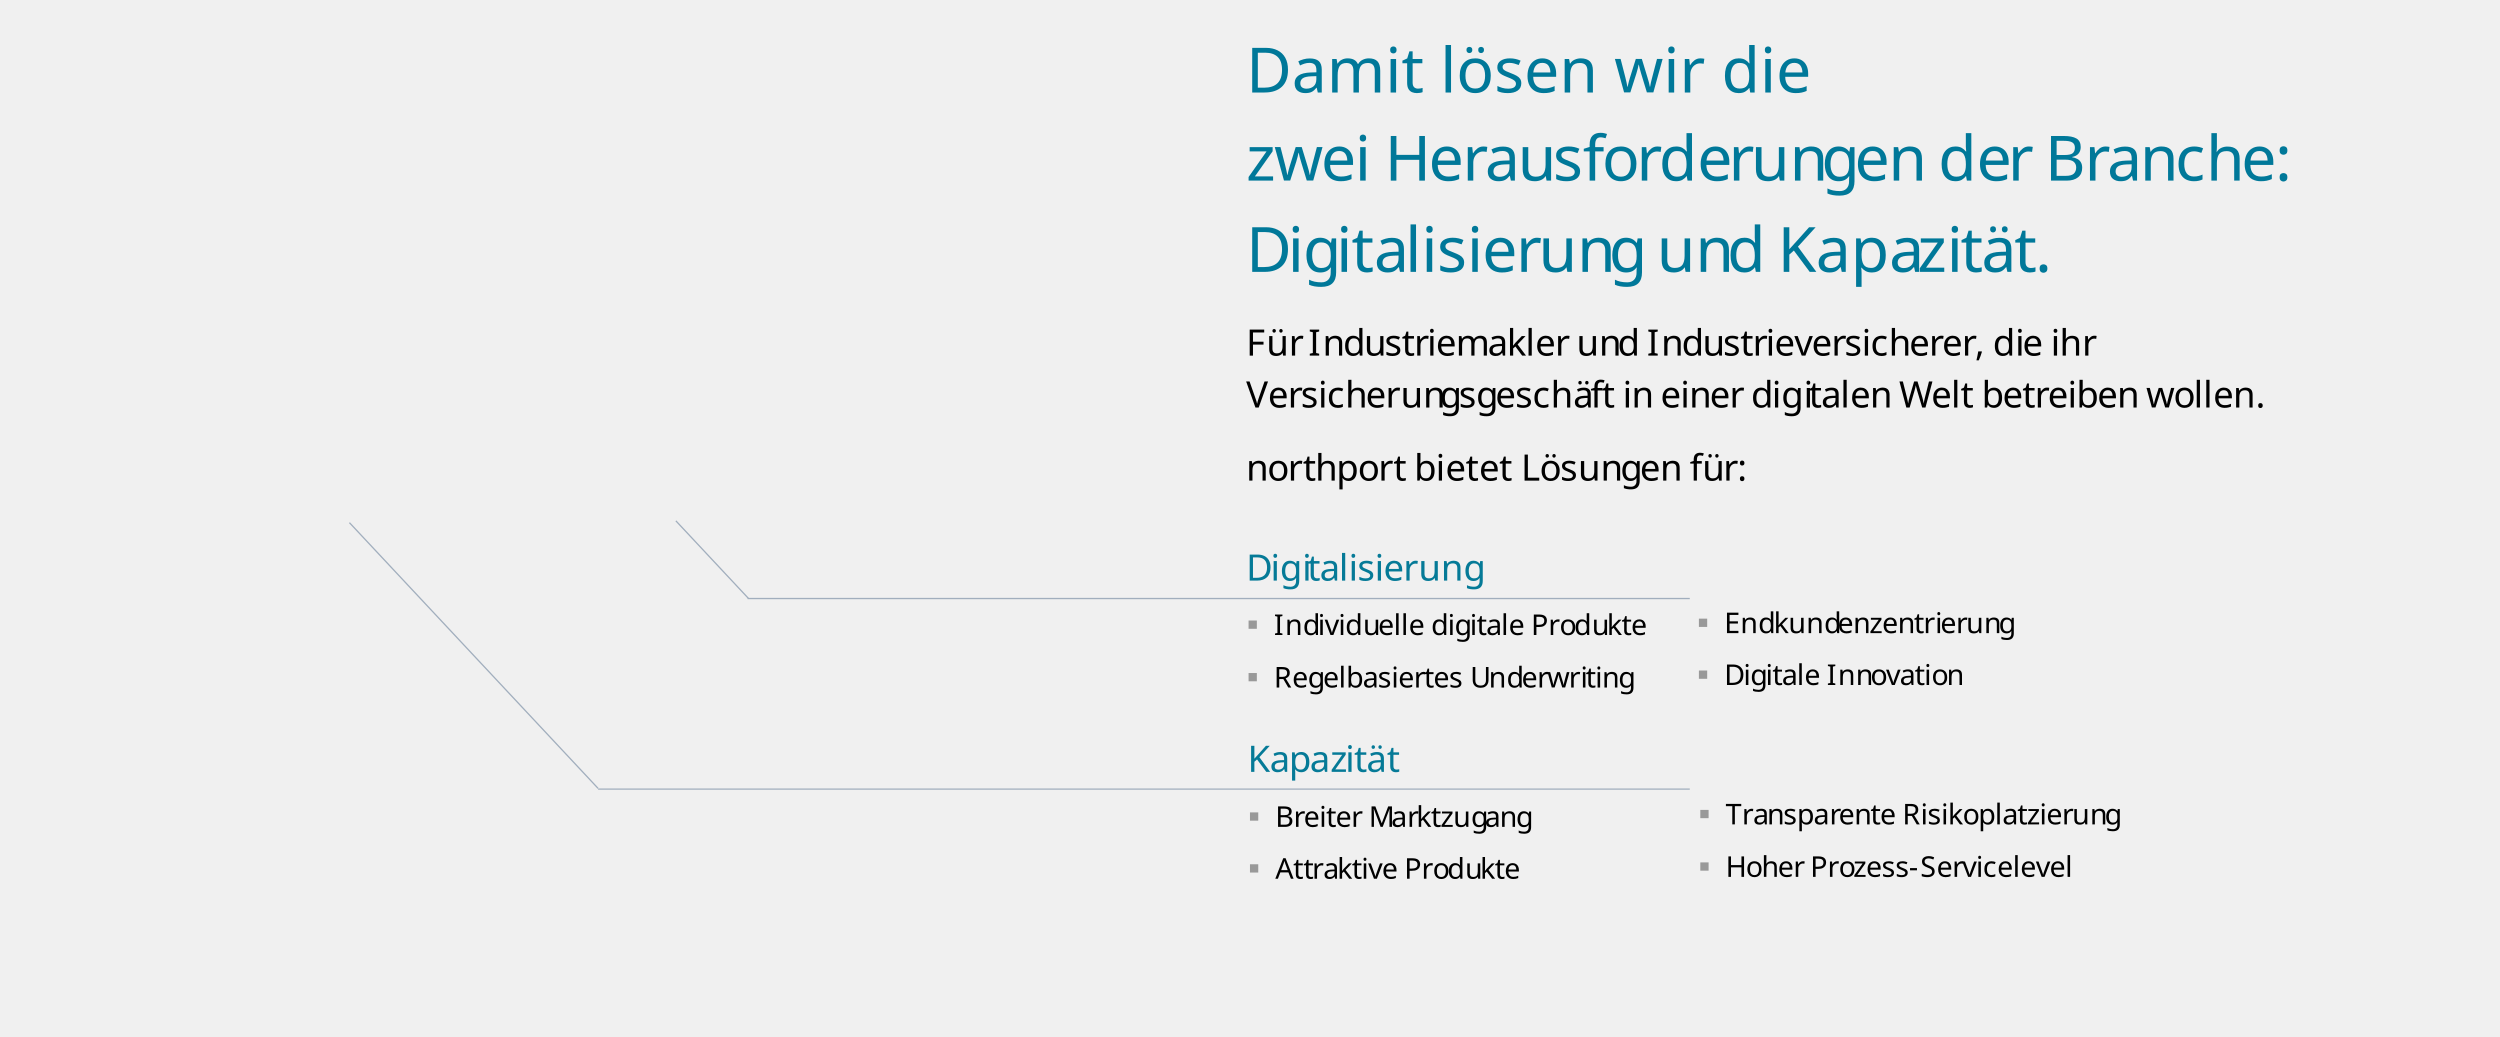
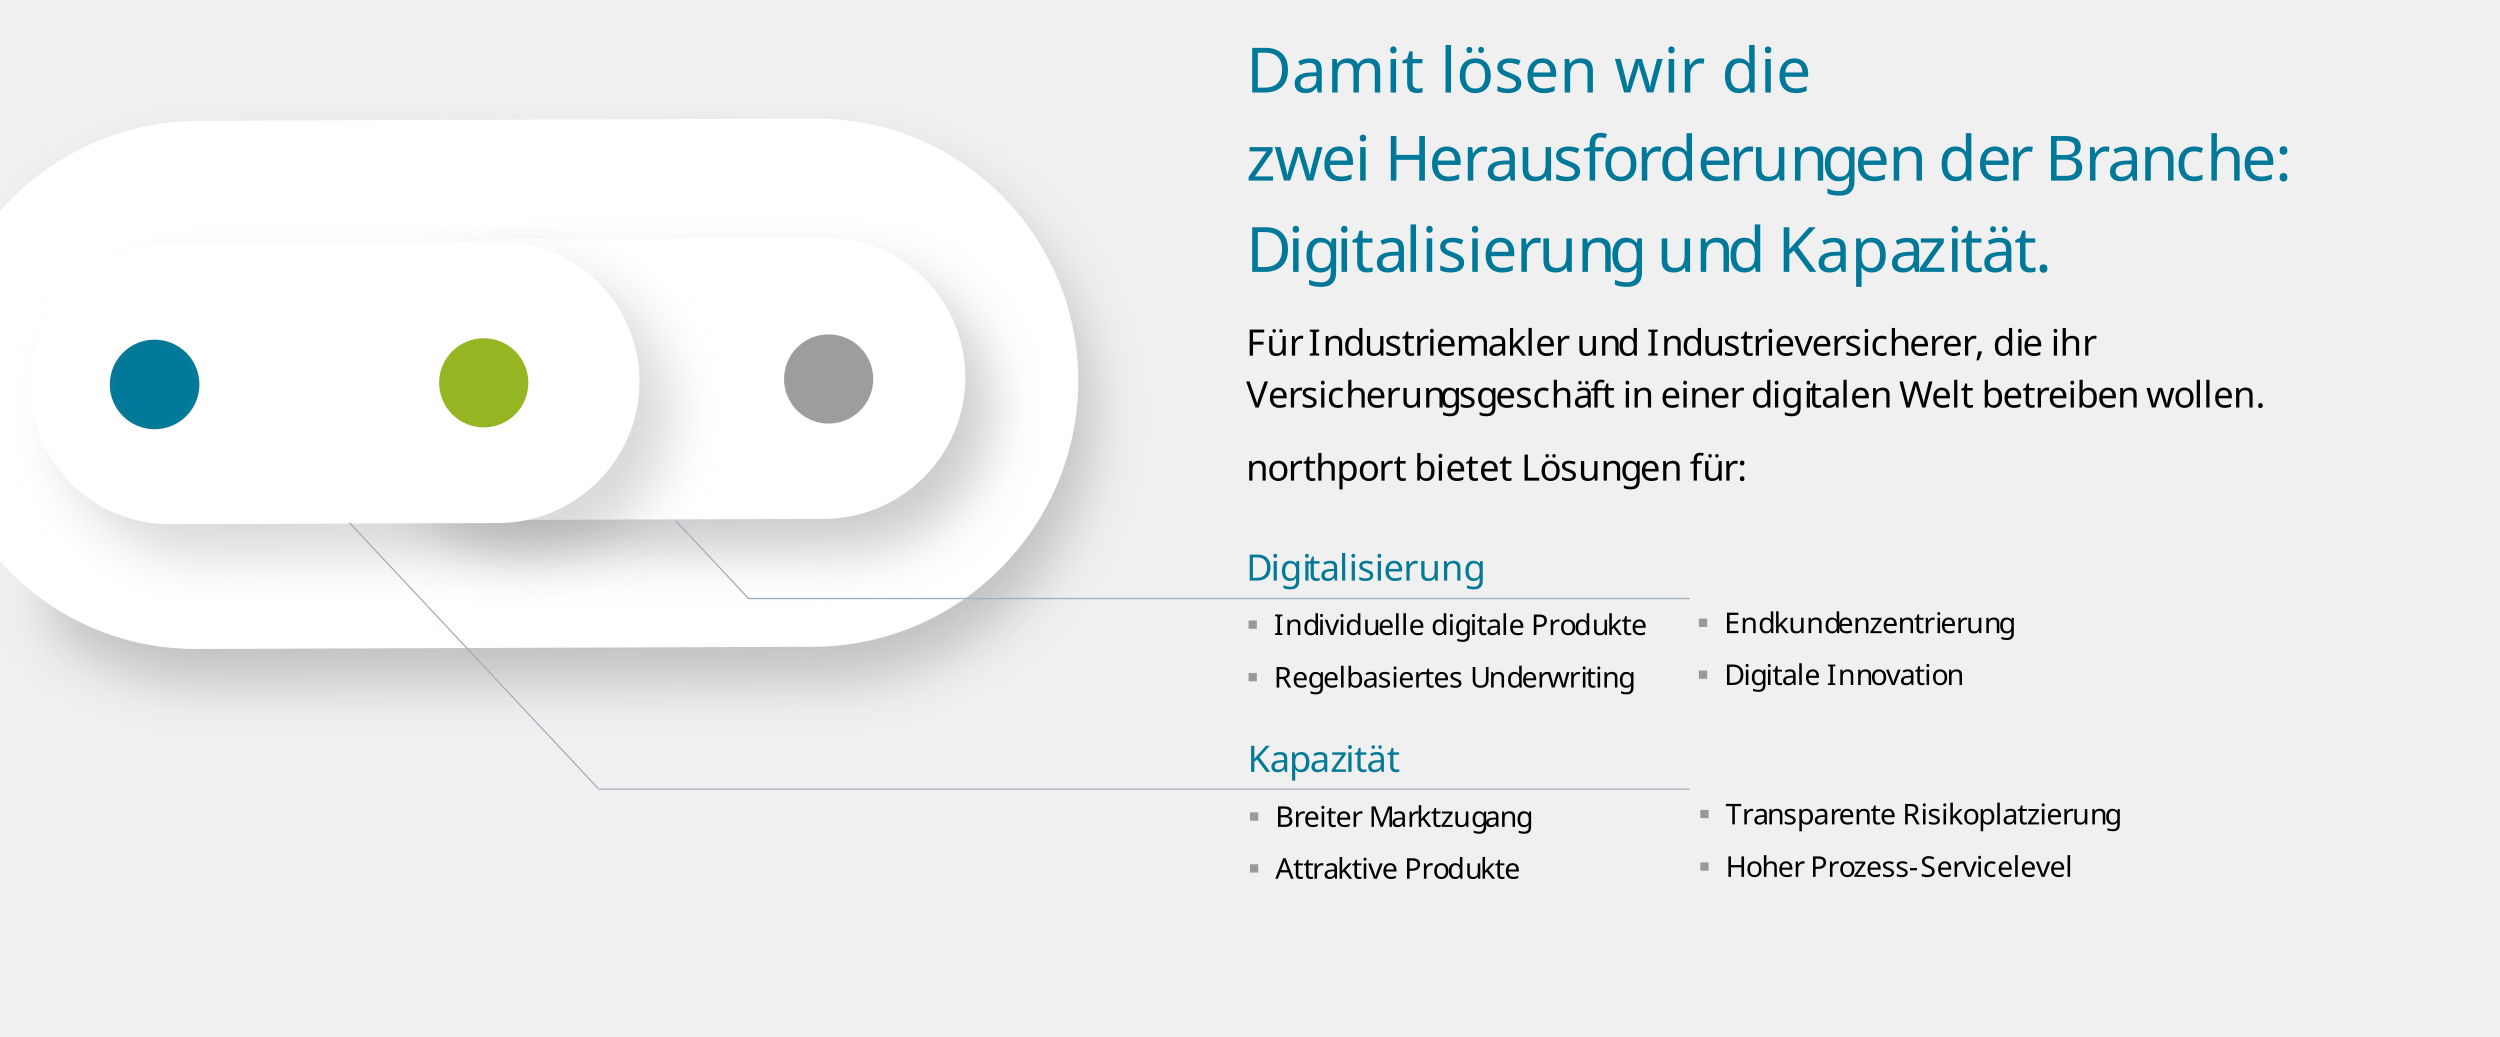
<svg xmlns="http://www.w3.org/2000/svg" id="Ebene_1" data-name="Ebene 1" viewBox="0 0 960 398">
+   <defs>
+     <filter id="blur_1_" x="0" y="0" width="200%" height="200%" name="blur_1_">
+       <feOffset result="offOut" dx="20" dy="20" in="SourceGraphic" />
+       <feColorMatrix result="matrixOut" values="0.2 0 0 0 0 0 0.2 0 0 0 0 0 0.2 0 0 0 0 0 1 0" in="offOut" />
+       <feGaussianBlur result="blurOut" stdDeviation="10" in="matrixOut" />
+     </filter>
+   </defs>
+   <g id="infografik">
+     <g id="anim1">
+       <g style="opacity:0.4;filter:url(#blur_1_)">
+         <path d="M298.49,38.83l-236.75.84A102.28,102.28,0,0,0-40,141.44,100.55,100.55,0,0,0,61,242.49l236.75-.85A102.29,102.29,0,0,0,399.54,139.87,100.54,100.54,0,0,0,298.49,38.83Z" style="fill:#fff;fill-rule:evenodd" />
+       </g>
+       <path id="gemeinschaft" d="M313,45.55l-236.75.84A102.27,102.27,0,0,0-25.51,148.16a100.54,100.54,0,0,0,101,101.05l236.76-.85A102.29,102.29,0,0,0,414.06,146.59,100.54,100.54,0,0,0,313,45.55Z" style="fill:#fff;fill-rule:evenodd" />
+     </g>
+     <g id="anim2">
+       <g style="opacity:0.4;filter:url(#blur_1_)">
+         <path d="M306.59,83.34l-126,.45A54.45,54.45,0,0,0,126.42,138a53.51,53.51,0,0,0,53.78,53.78l126-.44a54.44,54.44,0,0,0,54.16-54.17A53.5,53.5,0,0,0,306.59,83.34Z" style="fill:#fff;fill-rule:evenodd" />
+       </g>
+       <path id="assekuradeur" d="M316.92,91.3l-126,.45a54.44,54.44,0,0,0-54.17,54.16,53.52,53.52,0,0,0,53.78,53.78l126-.45a54.42,54.42,0,0,0,54.16-54.16A53.5,53.5,0,0,0,316.92,91.3Z" style="fill:#fff;fill-rule:evenodd" />
+     </g>
+     <g id="anim3">
+       <g style="opacity:0.3;filter:url(#blur_1_)">
+         <path d="M183.79,84.87l-126,.44A54.44,54.44,0,0,0,3.62,139.48,53.5,53.5,0,0,0,57.4,193.26l126-.45a54.44,54.44,0,0,0,54.17-54.16A53.52,53.52,0,0,0,183.79,84.87Z" style="fill:#fff;fill-rule:evenodd" />
+       </g>
+       <path id="services" d="M191.79,92.91l-126,.45a54.42,54.42,0,0,0-54.16,54.16A53.5,53.5,0,0,0,65.4,201.3l126-.45a54.44,54.44,0,0,0,54.17-54.16A53.52,53.52,0,0,0,191.79,92.91Z" style="fill:#fff;fill-rule:evenodd" />
+     </g>
+     <path d="M197.09,158.3a16,16,0,1,0-22.67,0A16,16,0,0,0,197.09,158.3Z" style="fill:#95b522;fill-rule:evenodd" />
+     <path d="M197.09,158.3a16,16,0,1,0-22.67,0A16,16,0,0,0,197.09,158.3Z" style="fill:none;stroke:#95b522;stroke-miterlimit:8;stroke-width:2.25px" />
+     <path d="M70.74,159A16.08,16.08,0,1,0,48,159,16.09,16.09,0,0,0,70.74,159Z" style="fill:#007899;fill-rule:evenodd" />
+     <path d="M70.74,159A16.08,16.08,0,1,0,48,159,16.09,16.09,0,0,0,70.74,159Z" style="fill:none;stroke:#057a97;stroke-miterlimit:8;stroke-width:2.25px" />
+     <path d="M329.53,156.83a16,16,0,1,0-22.66,0A16,16,0,0,0,329.53,156.83Z" style="fill:#9d9d9c;fill-rule:evenodd" />
+     <path d="M329.53,156.83a16,16,0,1,0-22.66,0A16,16,0,0,0,329.53,156.83Z" style="fill:none;stroke:#9d9d9c;stroke-miterlimit:8;stroke-width:2.25px" />
+   </g>
  <text transform="translate(478.52 35.52)" style="font-size:24px;fill:#007899;font-family:IBMPlexSans-Light, IBM Plex Sans;font-weight:300">Damit lösen wir die </text>
  <text transform="translate(478.52 69.36)" style="font-size:24px;fill:#007899;font-family:IBMPlexSans-Light, IBM Plex Sans;font-weight:300">
    <tspan style="letter-spacing:0.001em">z</tspan>
    <tspan x="10.73" y="0" style="letter-spacing:-0.002em">w</tspan>
    <tspan x="28.73" y="0" style="letter-spacing:-0.001em">e</tspan>
    <tspan x="41.74" y="0" style="letter-spacing:0.001em">i</tspan>
    <tspan x="47.59" y="0" style="letter-spacing:-0.002em"> </tspan>
    <tspan x="53.21" y="0" style="letter-spacing:0.001em">H</tspan>
    <tspan x="70.06" y="0" style="letter-spacing:-0.001em">e</tspan>
    <tspan x="83.06" y="0" style="letter-spacing:0.002em">r</tspan>
    <tspan x="91.68" y="0" style="letter-spacing:-0.001em">a</tspan>
    <tspan x="104.3" y="0">u</tspan>
    <tspan x="117.81" y="0" style="letter-spacing:0.001em">s</tspan>
    <tspan x="129.29" y="0" style="letter-spacing:-0.002em">f</tspan>
    <tspan x="136.65" y="0" style="letter-spacing:0.001em">o</tspan>
    <tspan x="149.88" y="0" style="letter-spacing:0.002em">r</tspan>
    <tspan x="158.49" y="0" style="letter-spacing:-0.001em">de</tspan>
    <tspan x="185.25" y="0" style="letter-spacing:0.002em">r</tspan>
    <tspan x="193.87" y="0">un</tspan>
    <tspan x="220.89" y="0" style="letter-spacing:0.001em">g</tspan>
    <tspan x="233.61" y="0" style="letter-spacing:-0.001em">e</tspan>
    <tspan x="246.62" y="0">n</tspan>
    <tspan x="260.13" y="0" style="letter-spacing:-0.002em"> </tspan>
    <tspan x="265.75" y="0" style="letter-spacing:-0.001em">de</tspan>
    <tspan x="292.51" y="0" style="letter-spacing:0.002em">r</tspan>
    <tspan x="301.12" y="0" style="letter-spacing:-0.002em"> </tspan>
    <tspan x="306.74" y="0" style="letter-spacing:-0.003em">B</tspan>
    <tspan x="321.98" y="0" style="letter-spacing:0.002em">r</tspan>
    <tspan x="330.59" y="0" style="letter-spacing:-0.001em">a</tspan>
    <tspan x="343.22" y="0">n</tspan>
    <tspan x="356.73" y="0" style="letter-spacing:-0.001em">c</tspan>
    <tspan x="368.61" y="0">h</tspan>
    <tspan x="382.12" y="0" style="letter-spacing:-0.001em">e</tspan>
    <tspan x="395.13" y="0" style="letter-spacing:0em">:</tspan>
  </text>
  <text transform="translate(478.52 104.4)" style="font-size:24px;fill:#007899;font-family:IBMPlexSans-Light, IBM Plex Sans;font-weight:300">D<tspan x="15.98" y="0" style="letter-spacing:0.001em">i</tspan>
    <tspan x="21.84" y="0" style="letter-spacing:0.002em">g</tspan>
    <tspan x="34.58" y="0" style="letter-spacing:0.001em">i</tspan>
    <tspan x="40.44" y="0" style="letter-spacing:-0.001em">ta</tspan>
    <tspan x="61.08" y="0" style="letter-spacing:0.001em">li</tspan>
    <tspan x="73.29" y="0" style="letter-spacing:0.002em">s</tspan>
    <tspan x="84.79" y="0" style="letter-spacing:0.001em">i</tspan>
    <tspan x="90.65" y="0" style="letter-spacing:-0.001em">e</tspan>
    <tspan x="103.65" y="0" style="letter-spacing:0.002em">r</tspan>
    <tspan x="112.27" y="0">un</tspan>
    <tspan x="139.29" y="0" style="letter-spacing:0.002em">g</tspan>
    <tspan x="152.04" y="0" style="letter-spacing:-0.001em"> </tspan>
    <tspan x="157.68" y="0">un</tspan>
    <tspan x="184.7" y="0" style="letter-spacing:-0.001em">d </tspan>
    <tspan x="204.09" y="0">K</tspan>
    <tspan x="218.73" y="0" style="letter-spacing:-0.001em">apa</tspan>
    <tspan x="257.73" y="0" style="letter-spacing:0.001em">zi</tspan>
    <tspan x="274.32" y="0" style="letter-spacing:-0.001em">t</tspan>
    <tspan x="282.33" y="0" style="letter-spacing:-0.002em">ä</tspan>
    <tspan x="294.96" y="0" style="letter-spacing:-0.001em">t</tspan>
    <tspan x="302.97" y="0">.</tspan>
  </text>
  <text transform="translate(478.52 136.56)" style="font-size:14px;font-family:IBMPlexSans-Light, IBM Plex Sans;font-weight:300">
    <tspan style="letter-spacing:0.003em">F</tspan>
    <tspan x="7.74" y="0">ür</tspan>
    <tspan x="20.62" y="0" style="letter-spacing:-0.004em"> </tspan>
    <tspan x="23.87" y="0" style="letter-spacing:0.002em">I</tspan>
    <tspan x="29.36" y="0">n</tspan>
    <tspan x="37.24" y="0" style="letter-spacing:-0.002em">d</tspan>
    <tspan x="45.25" y="0">u</tspan>
    <tspan x="53.13" y="0" style="letter-spacing:-0.003em">s</tspan>
    <tspan x="59.76" y="0" style="letter-spacing:0.004em">t</tspan>
    <tspan x="64.51" y="0">r</tspan>
    <tspan x="69.51" y="0" style="letter-spacing:-0.002em">i</tspan>
    <tspan x="72.88" y="0" style="letter-spacing:0.001em">e</tspan>
    <tspan x="80.5" y="0" style="letter-spacing:-0.001em">m</tspan>
    <tspan x="92.75" y="0">a</tspan>
    <tspan x="100.13" y="0" style="letter-spacing:-0.004em">k</tspan>
    <tspan x="107.25" y="0" style="letter-spacing:0.003em">l</tspan>
    <tspan x="110.99" y="0" style="letter-spacing:0.001em">e</tspan>
    <tspan x="118.61" y="0">r</tspan>
    <tspan x="123.6" y="0" style="letter-spacing:-0.004em"> </tspan>
    <tspan x="126.85" y="0">un</tspan>
    <tspan x="142.62" y="0" style="letter-spacing:-0.002em">d</tspan>
    <tspan x="150.62" y="0" style="letter-spacing:-0.004em"> </tspan>
    <tspan x="153.87" y="0" style="letter-spacing:0.002em">I</tspan>
    <tspan x="159.36" y="0">n</tspan>
    <tspan x="167.24" y="0" style="letter-spacing:-0.002em">d</tspan>
    <tspan x="175.25" y="0">u</tspan>
    <tspan x="183.13" y="0" style="letter-spacing:-0.003em">s</tspan>
    <tspan x="189.77" y="0" style="letter-spacing:0.004em">t</tspan>
    <tspan x="194.51" y="0">r</tspan>
    <tspan x="199.51" y="0" style="letter-spacing:-0.002em">i</tspan>
    <tspan x="202.88" y="0" style="letter-spacing:0.001em">e</tspan>
    <tspan x="210.5" y="0" style="letter-spacing:-0.002em">v</tspan>
    <tspan x="217.14" y="0" style="letter-spacing:0.001em">e</tspan>
    <tspan x="224.75" y="0">r</tspan>
    <tspan x="229.75" y="0" style="letter-spacing:-0.003em">s</tspan>
    <tspan x="236.39" y="0" style="letter-spacing:-0.002em">i</tspan>
    <tspan x="239.76" y="0" style="letter-spacing:0.003em">c</tspan>
    <tspan x="246.75" y="0">h</tspan>
    <tspan x="254.63" y="0" style="letter-spacing:0.001em">e</tspan>
    <tspan x="262.24" y="0">r</tspan>
    <tspan x="267.24" y="0" style="letter-spacing:0.001em">e</tspan>
    <tspan x="274.86" y="0" style="letter-spacing:-0em">r</tspan>
    <tspan x="279.85" y="0" style="letter-spacing:-0.001em">,</tspan>
    <tspan x="283.48" y="0" style="letter-spacing:-0.004em"> </tspan>
    <tspan x="286.73" y="0" style="letter-spacing:-0.002em">di</tspan>
    <tspan x="298.11" y="0" style="letter-spacing:0.001em">e</tspan>
    <tspan x="305.73" y="0" style="letter-spacing:-0.004em"> </tspan>
    <tspan x="308.97" y="0" style="letter-spacing:-0.002em">i</tspan>
    <tspan x="312.35" y="0">hr </tspan>
  </text>
  <text transform="translate(478.52 156.48)" style="font-size:14px;font-family:IBMPlexSans-Light, IBM Plex Sans;font-weight:300">
    <tspan style="letter-spacing:0.004em">V</tspan>
    <tspan x="8.37" y="0" style="letter-spacing:0.001em">e</tspan>
    <tspan x="15.99" y="0" style="letter-spacing:-0em">r</tspan>
    <tspan x="20.99" y="0" style="letter-spacing:-0.003em">s</tspan>
    <tspan x="27.62" y="0" style="letter-spacing:-0.001em">i</tspan>
    <tspan x="31.01" y="0" style="letter-spacing:0.004em">c</tspan>
    <tspan x="38.01" y="0">h</tspan>
    <tspan x="45.89" y="0" style="letter-spacing:0.001em">e</tspan>
    <tspan x="53.51" y="0">run</tspan>
    <tspan x="74.27" y="0" style="letter-spacing:-0.001em">g</tspan>
    <tspan x="81.66" y="0" style="letter-spacing:-0.003em">s</tspan>
    <tspan x="88.3" y="0" style="letter-spacing:-0.001em">g</tspan>
    <tspan x="95.69" y="0" style="letter-spacing:0.001em">e</tspan>
    <tspan x="103.3" y="0" style="letter-spacing:-0.003em">s</tspan>
    <tspan x="109.94" y="0" style="letter-spacing:0.004em">c</tspan>
    <tspan x="116.94" y="0">hä</tspan>
    <tspan x="132.21" y="0" style="letter-spacing:0.003em">f</tspan>
    <tspan x="136.58" y="0" style="letter-spacing:0.004em">t</tspan>
    <tspan x="141.33" y="0" style="letter-spacing:-0.003em"> </tspan>
    <tspan x="144.59" y="0" style="letter-spacing:-0.001em">i</tspan>
    <tspan x="147.98" y="0">n</tspan>
    <tspan x="155.86" y="0" style="letter-spacing:-0.003em"> </tspan>
    <tspan x="159.12" y="0" style="letter-spacing:0.001em">e</tspan>
    <tspan x="166.74" y="0" style="letter-spacing:-0.001em">i</tspan>
    <tspan x="170.13" y="0">n</tspan>
    <tspan x="178.01" y="0" style="letter-spacing:0.001em">e</tspan>
    <tspan x="185.62" y="0" style="letter-spacing:-0em">r</tspan>
    <tspan x="190.62" y="0" style="letter-spacing:-0.003em"> </tspan>
    <tspan x="193.88" y="0" style="letter-spacing:-0.002em">d</tspan>
    <tspan x="201.89" y="0" style="letter-spacing:-0.001em">igi</tspan>
    <tspan x="216.06" y="0" style="letter-spacing:0.004em">t</tspan>
    <tspan x="220.8" y="0">a</tspan>
    <tspan x="228.18" y="0" style="letter-spacing:0.004em">l</tspan>
    <tspan x="231.93" y="0" style="letter-spacing:0.001em">e</tspan>
    <tspan x="239.55" y="0">n</tspan>
    <tspan x="247.43" y="0" style="letter-spacing:-0.003em"> </tspan>
    <tspan x="250.69" y="0">W</tspan>
    <tspan x="263.07" y="0" style="letter-spacing:0.001em">e</tspan>
    <tspan x="270.68" y="0" style="letter-spacing:0.004em">lt</tspan>
    <tspan x="279.18" y="0" style="letter-spacing:-0.003em"> </tspan>
    <tspan x="282.44" y="0" style="letter-spacing:-0.002em">b</tspan>
    <tspan x="290.45" y="0" style="letter-spacing:0.001em">e</tspan>
    <tspan x="298.07" y="0" style="letter-spacing:0.004em">t</tspan>
    <tspan x="302.81" y="0">r</tspan>
    <tspan x="307.81" y="0" style="letter-spacing:0.001em">e</tspan>
    <tspan x="315.43" y="0" style="letter-spacing:-0.001em">i</tspan>
    <tspan x="318.82" y="0" style="letter-spacing:-0.002em">b</tspan>
    <tspan x="326.82" y="0" style="letter-spacing:0.001em">e</tspan>
    <tspan x="334.44" y="0">n</tspan>
    <tspan x="342.32" y="0" style="letter-spacing:-0.003em"> </tspan>
    <tspan x="345.58" y="0" style="letter-spacing:-0.001em">w</tspan>
    <tspan x="356.1" y="0" style="letter-spacing:0.003em">o</tspan>
    <tspan x="363.84" y="0" style="letter-spacing:0.004em">ll</tspan>
    <tspan x="371.34" y="0" style="letter-spacing:0.001em">e</tspan>
    <tspan x="378.96" y="0">n.</tspan>
  </text>
  <text transform="translate(478.52 184.56)" style="font-size:14px;font-family:IBMPlexSans-Medium, IBM Plex Sans;font-weight:500">n<tspan x="8.12" y="0" style="letter-spacing:-0.001em">o</tspan>
    <tspan x="16" y="0" style="letter-spacing:0.001em">rt</tspan>
    <tspan x="26.5" y="0" style="letter-spacing:-0em">h</tspan>
    <tspan x="34.62" y="0" style="letter-spacing:-0.002em">p</tspan>
    <tspan x="42.88" y="0" style="letter-spacing:-0.001em">o</tspan>
    <tspan x="50.76" y="0" style="letter-spacing:0.001em">rt</tspan>
    <tspan x="61.26" y="0" style="letter-spacing:-0.003em"> </tspan>
    <tspan x="64.52" y="0" style="letter-spacing:-0.002em">b</tspan>
    <tspan x="72.79" y="0" style="letter-spacing:0.003em">i</tspan>
    <tspan x="76.54" y="0" style="letter-spacing:-0.002em">e</tspan>
    <tspan x="84.29" y="0" style="letter-spacing:0.001em">t</tspan>
    <tspan x="89.42" y="0" style="letter-spacing:-0.002em">e</tspan>
    <tspan x="97.17" y="0" style="letter-spacing:0.001em">t</tspan>
    <tspan x="102.3" y="0" style="letter-spacing:-0.003em"> </tspan>
    <tspan x="105.56" y="0" style="letter-spacing:-0.004em">L</tspan>
    <tspan x="112.68" y="0" style="letter-spacing:-0.001em">ö</tspan>
    <tspan x="120.57" y="0" style="letter-spacing:-0.002em">s</tspan>
    <tspan x="127.45" y="0" style="letter-spacing:-0em">un</tspan>
    <tspan x="143.69" y="0" style="letter-spacing:-0.001em">g</tspan>
    <tspan x="151.2" y="0" style="letter-spacing:-0.002em">e</tspan>
    <tspan x="158.95" y="0">n</tspan>
    <tspan x="167.07" y="0" style="letter-spacing:-0.003em"> </tspan>
    <tspan x="170.33" y="0">fü</tspan>
    <tspan x="183.21" y="0" style="letter-spacing:0.001em">r</tspan>
    <tspan x="188.59" y="0">:</tspan>
  </text>
  <line x1="259.53" y1="200" x2="287.4" y2="229.79" style="fill:#00b8ea" />
  <line x1="259.53" y1="200" x2="287.4" y2="229.79" style="fill:none;stroke:#a1aebd;stroke-linejoin:round;stroke-width:0.5px" />
  <line x1="287.1" y1="229.84" x2="648.87" y2="229.84" style="fill:#00b8ea" />
  <line x1="287.1" y1="229.84" x2="648.87" y2="229.84" style="fill:none;stroke:#a1aebd;stroke-linejoin:round;stroke-width:0.5px" />
  <line x1="134.18" y1="200.7" x2="229.67" y2="302.75" style="fill:#00b8ea" />
  <line x1="134.18" y1="200.7" x2="229.67" y2="302.75" style="fill:none;stroke:#a1aebd;stroke-linejoin:round;stroke-width:0.5px" />
  <line x1="229.67" y1="303.02" x2="648.87" y2="303.02" style="fill:#00b8ea" />
  <line x1="229.67" y1="303.02" x2="648.87" y2="303.02" style="fill:none;stroke:#a1aebd;stroke-linejoin:round;stroke-width:0.5px" />
  <text transform="translate(478.52 222.96)" style="font-size:14px;fill:#057a97;font-family:IBMPlexSans-Light, IBM Plex Sans;font-weight:300">
    <tspan style="letter-spacing:0.003em">D</tspan>
    <tspan x="9.37" y="0" style="letter-spacing:-0.002em">igi</tspan>
    <tspan x="23.49" y="0" style="letter-spacing:0.004em">t</tspan>
    <tspan x="28.24" y="0">a</tspan>
    <tspan x="35.62" y="0" style="letter-spacing:0.003em">l</tspan>
    <tspan x="39.35" y="0" style="letter-spacing:-0.002em">i</tspan>
    <tspan x="42.73" y="0" style="letter-spacing:-0.003em">s</tspan>
    <tspan x="49.36" y="0" style="letter-spacing:-0.002em">i</tspan>
    <tspan x="52.74" y="0" style="letter-spacing:0.001em">e</tspan>
    <tspan x="60.35" y="0">rung</tspan>
  </text>
  <rect x="479.45" y="238.28" width="3.18" height="3.18" style="fill:#999" />
  <text transform="translate(489.17 243.84)" style="font-size:11px;font-family:IBMPlexSans-Light, IBM Plex Sans;font-weight:300">
    <tspan style="letter-spacing:-0.003em">I</tspan>
    <tspan x="4.26" y="0" style="letter-spacing:0.005em">nd</tspan>
    <tspan x="16.87" y="0" style="letter-spacing:-0.004em">i</tspan>
    <tspan x="19.5" y="0" style="letter-spacing:0.001em">v</tspan>
    <tspan x="24.75" y="0" style="letter-spacing:-0.004em">i</tspan>
    <tspan x="27.38" y="0" style="letter-spacing:0.005em">du</tspan>
    <tspan x="40" y="0" style="letter-spacing:0.002em">e</tspan>
    <tspan x="45.99" y="0" style="letter-spacing:-0.002em">ll</tspan>
    <tspan x="51.75" y="0" style="letter-spacing:0.002em">e </tspan>
    <tspan x="60.37" y="0" style="letter-spacing:0.005em">d</tspan>
    <tspan x="66.74" y="0" style="letter-spacing:-0.004em">i</tspan>
    <tspan x="69.37" y="0" style="letter-spacing:0.005em">g</tspan>
    <tspan x="75.24" y="0" style="letter-spacing:-0.004em">i</tspan>
    <tspan x="77.87" y="0" style="letter-spacing:-0.005em">t</tspan>
    <tspan x="81.5" y="0" style="letter-spacing:-0.004em">a</tspan>
    <tspan x="87.25" y="0" style="letter-spacing:-0.002em">l</tspan>
    <tspan x="90.13" y="0" style="letter-spacing:0.002em">e </tspan>
    <tspan x="98.75" y="0" style="letter-spacing:0.001em">P</tspan>
    <tspan x="105.37" y="0" style="letter-spacing:-0.004em">ro</tspan>
    <tspan x="115.26" y="0" style="letter-spacing:0.005em">du</tspan>
    <tspan x="127.87" y="0" style="letter-spacing:-0.001em">k</tspan>
    <tspan x="133.5" y="0" style="letter-spacing:-0.005em">t</tspan>
    <tspan x="137.13" y="0">e</tspan>
  </text>
  <rect x="479.45" y="258.44" width="3.18" height="3.18" style="fill:#999" />
  <text transform="translate(489.17 264)" style="font-size:11px;font-family:IBMPlexSans-Light, IBM Plex Sans;font-weight:300">R<tspan x="7" y="0" style="letter-spacing:0.002em">e</tspan>
    <tspan x="12.99" y="0" style="letter-spacing:0.005em">g</tspan>
    <tspan x="18.86" y="0" style="letter-spacing:0.002em">e</tspan>
    <tspan x="24.86" y="0" style="letter-spacing:-0.002em">l</tspan>
    <tspan x="27.74" y="0" style="letter-spacing:0.005em">b</tspan>
    <tspan x="34.11" y="0" style="letter-spacing:-0.004em">a</tspan>
    <tspan x="39.86" y="0">s</tspan>
    <tspan x="45.11" y="0" style="letter-spacing:-0.004em">i</tspan>
    <tspan x="47.74" y="0" style="letter-spacing:0.002em">e</tspan>
    <tspan x="53.73" y="0" style="letter-spacing:-0.004em">r</tspan>
    <tspan x="57.62" y="0" style="letter-spacing:-0.005em">t</tspan>
    <tspan x="61.25" y="0" style="letter-spacing:0.002em">e</tspan>
    <tspan x="67.24" y="0">s</tspan>
    <tspan x="72.49" y="0" xml:space="preserve" style="letter-spacing:0.002em"> U</tspan>
    <tspan x="82.48" y="0" style="letter-spacing:0.005em">nd</tspan>
    <tspan x="95.09" y="0" style="letter-spacing:0.002em">e</tspan>
    <tspan x="101.09" y="0" style="letter-spacing:-0.004em">r</tspan>
    <tspan x="104.97" y="0" style="letter-spacing:-0.001em">w</tspan>
    <tspan x="113.23" y="0" style="letter-spacing:-0.004em">ri</tspan>
    <tspan x="119.74" y="0" style="letter-spacing:-0.005em">t</tspan>
    <tspan x="123.37" y="0" style="letter-spacing:-0.004em">i</tspan>
    <tspan x="126" y="0" style="letter-spacing:0.005em">n</tspan>
    <tspan x="132.25" y="0" style="letter-spacing:-0em">g</tspan>
  </text>
  <rect x="652.38" y="237.56" width="3.18" height="3.18" style="fill:#999" />
  <text transform="translate(662.1 243.12)" style="font-size:11px;font-family:IBMPlexSans-Light, IBM Plex Sans;font-weight:300;letter-spacing:0.005em">End<tspan x="18.99" y="0" style="letter-spacing:-0.001em">k</tspan>
    <tspan x="24.62" y="0">und</tspan>
    <tspan x="43.48" y="0" style="letter-spacing:0.002em">e</tspan>
    <tspan x="49.48" y="0">n</tspan>
    <tspan x="55.72" y="0" style="letter-spacing:-0.002em">z</tspan>
    <tspan x="60.61" y="0" style="letter-spacing:0.002em">e</tspan>
    <tspan x="66.6" y="0">n</tspan>
    <tspan x="72.85" y="0" style="letter-spacing:-0.005em">t</tspan>
    <tspan x="76.48" y="0" style="letter-spacing:-0.004em">ri</tspan>
    <tspan x="82.99" y="0" style="letter-spacing:0.002em">e</tspan>
    <tspan x="88.99" y="0" style="letter-spacing:-0.004em">r</tspan>
    <tspan x="92.87" y="0">un</tspan>
    <tspan x="105.37" y="0" style="letter-spacing:-0em">g</tspan>
  </text>
  <rect x="652.38" y="257.48" width="3.18" height="3.18" style="fill:#999" />
  <text transform="translate(662.1 263.04)" style="font-size:11px;font-family:IBMPlexSans-Light, IBM Plex Sans;font-weight:300">
    <tspan style="letter-spacing:0.004em">D</tspan>
    <tspan x="7.37" y="0" style="letter-spacing:-0.004em">i</tspan>
    <tspan x="10" y="0" style="letter-spacing:0.005em">g</tspan>
    <tspan x="15.87" y="0" style="letter-spacing:-0.004em">i</tspan>
    <tspan x="18.5" y="0" style="letter-spacing:-0.005em">t</tspan>
    <tspan x="22.13" y="0" style="letter-spacing:-0.004em">a</tspan>
    <tspan x="27.88" y="0" style="letter-spacing:-0.002em">l</tspan>
    <tspan x="30.77" y="0" style="letter-spacing:0.002em">e </tspan>
    <tspan x="39.38" y="0" style="letter-spacing:-0.003em">I</tspan>
    <tspan x="43.64" y="0" style="letter-spacing:0.005em">nn</tspan>
    <tspan x="56.13" y="0" style="letter-spacing:-0.004em">o</tspan>
    <tspan x="62.14" y="0" style="letter-spacing:0.001em">v</tspan>
    <tspan x="67.38" y="0" style="letter-spacing:-0.004em">a</tspan>
    <tspan x="73.14" y="0" style="letter-spacing:-0.005em">t</tspan>
    <tspan x="76.77" y="0" style="letter-spacing:-0.004em">io</tspan>
    <tspan x="85.4" y="0">n</tspan>
  </text>
  <text transform="translate(479.06 296.4)" style="font-size:14px;fill:#057a97;font-family:IBMPlexSans-Light, IBM Plex Sans;font-weight:300">
    <tspan style="letter-spacing:-0.002em">K</tspan>
    <tspan x="8.51" y="0">a</tspan>
    <tspan x="15.89" y="0" style="letter-spacing:-0.002em">p</tspan>
    <tspan x="23.9" y="0" style="letter-spacing:-0em">az</tspan>
    <tspan x="37.52" y="0" style="letter-spacing:-0.001em">i</tspan>
    <tspan x="40.91" y="0" style="letter-spacing:0.004em">t</tspan>
    <tspan x="45.65" y="0" style="letter-spacing:0em">ät</tspan>
  </text>
  <rect x="479.99" y="311.96" width="3.18" height="3.18" style="fill:#999" />
  <text transform="translate(489.71 317.52)" style="font-size:11px;font-family:IBMPlexSans-Light, IBM Plex Sans;font-weight:300">
    <tspan style="letter-spacing:-0.001em">B</tspan>
    <tspan x="7.01" y="0" style="letter-spacing:-0.004em">r</tspan>
    <tspan x="10.89" y="0" style="letter-spacing:0.002em">e</tspan>
    <tspan x="16.88" y="0" style="letter-spacing:-0.004em">i</tspan>
    <tspan x="19.51" y="0" style="letter-spacing:-0.005em">t</tspan>
    <tspan x="23.14" y="0" style="letter-spacing:0.002em">e</tspan>
    <tspan x="29.14" y="0" style="letter-spacing:-0.004em">r</tspan>
    <tspan x="33.02" y="0" xml:space="preserve" style="letter-spacing:0.002em"> M</tspan>
    <tspan x="44.5" y="0" style="letter-spacing:-0.004em">ar</tspan>
    <tspan x="54.14" y="0" style="letter-spacing:-0.001em">k</tspan>
    <tspan x="59.77" y="0" style="letter-spacing:-0.005em">t</tspan>
    <tspan x="63.4" y="0" style="letter-spacing:-0.002em">z</tspan>
    <tspan x="68.29" y="0" style="letter-spacing:0.005em">ug</tspan>
    <tspan x="80.41" y="0" style="letter-spacing:-0.004em">a</tspan>
    <tspan x="86.16" y="0" style="letter-spacing:0.005em">n</tspan>
    <tspan x="92.41" y="0">g</tspan>
  </text>
  <rect x="479.99" y="331.88" width="3.18" height="3.18" style="fill:#999" />
  <text transform="translate(489.71 337.44)" style="font-size:11px;font-family:IBMPlexSans-Light, IBM Plex Sans;font-weight:300">A<tspan x="6.88" y="0" style="letter-spacing:-0.005em">tt</tspan>
    <tspan x="14.13" y="0" style="letter-spacing:-0.004em">ra</tspan>
    <tspan x="23.77" y="0" style="letter-spacing:-0.001em">k</tspan>
    <tspan x="29.4" y="0" style="letter-spacing:-0.005em">t</tspan>
    <tspan x="33.03" y="0" style="letter-spacing:-0.004em">i</tspan>
    <tspan x="35.66" y="0" style="letter-spacing:0.001em">v</tspan>
    <tspan x="40.91" y="0" style="letter-spacing:0.002em">e </tspan>
    <tspan x="49.52" y="0" style="letter-spacing:0.001em">P</tspan>
    <tspan x="56.14" y="0" style="letter-spacing:-0.004em">ro</tspan>
    <tspan x="66.03" y="0" style="letter-spacing:0.005em">du</tspan>
    <tspan x="78.65" y="0" style="letter-spacing:-0.001em">k</tspan>
    <tspan x="84.28" y="0" style="letter-spacing:-0.005em">t</tspan>
    <tspan x="87.91" y="0">e</tspan>
  </text>
  <rect x="652.92" y="311" width="3.18" height="3.18" style="fill:#999" />
  <text transform="translate(662.64 316.56)" style="font-size:11px;font-family:IBMPlexSans-Light, IBM Plex Sans;font-weight:300">T<tspan x="6.25" y="0" style="letter-spacing:-0.004em">ra</tspan>
    <tspan x="15.88" y="0" style="letter-spacing:0.005em">n</tspan>
    <tspan x="22.13" y="0">s</tspan>
    <tspan x="27.38" y="0" style="letter-spacing:0.005em">p</tspan>
    <tspan x="33.75" y="0" style="letter-spacing:-0.004em">ar</tspan>
    <tspan x="43.38" y="0" style="letter-spacing:0.002em">e</tspan>
    <tspan x="49.38" y="0" style="letter-spacing:0.005em">n</tspan>
    <tspan x="55.63" y="0" style="letter-spacing:-0.005em">t</tspan>
    <tspan x="59.26" y="0" style="letter-spacing:0.002em">e </tspan>
    <tspan x="67.87" y="0" style="letter-spacing:-0em">R</tspan>
    <tspan x="74.86" y="0" style="letter-spacing:-0.004em">i</tspan>
    <tspan x="77.49" y="0">s</tspan>
    <tspan x="82.74" y="0" style="letter-spacing:-0.004em">i</tspan>
    <tspan x="85.37" y="0" style="letter-spacing:-0.001em">k</tspan>
    <tspan x="91" y="0" style="letter-spacing:-0.004em">o</tspan>
    <tspan x="97.01" y="0" style="letter-spacing:0.005em">p</tspan>
    <tspan x="103.38" y="0" style="letter-spacing:-0.002em">l</tspan>
    <tspan x="106.26" y="0" style="letter-spacing:-0.004em">a</tspan>
    <tspan x="112.01" y="0" style="letter-spacing:-0.005em">t</tspan>
    <tspan x="115.64" y="0" style="letter-spacing:-0.002em">z</tspan>
    <tspan x="120.52" y="0" style="letter-spacing:-0.004em">i</tspan>
    <tspan x="123.15" y="0" style="letter-spacing:0.002em">e</tspan>
    <tspan x="129.15" y="0" style="letter-spacing:-0.004em">r</tspan>
    <tspan x="133.03" y="0" style="letter-spacing:0.005em">un</tspan>
    <tspan x="145.53" y="0" style="letter-spacing:-0em">g</tspan>
  </text>
  <rect x="652.92" y="331.16" width="3.18" height="3.18" style="fill:#999" />
  <text transform="translate(662.64 336.72)" style="font-size:11px;font-family:IBMPlexSans-Light, IBM Plex Sans;font-weight:300">
    <tspan style="letter-spacing:0.003em">H</tspan>
    <tspan x="7.74" y="0" style="letter-spacing:-0.004em">o</tspan>
    <tspan x="13.75" y="0" style="letter-spacing:0.005em">h</tspan>
    <tspan x="20" y="0" style="letter-spacing:0.002em">e</tspan>
    <tspan x="25.99" y="0" style="letter-spacing:-0.004em">r</tspan>
    <tspan x="29.88" y="0" style="letter-spacing:0.002em"> </tspan>
    <tspan x="32.49" y="0" style="letter-spacing:0.001em">P</tspan>
    <tspan x="39.12" y="0" style="letter-spacing:-0.004em">ro</tspan>
    <tspan x="49" y="0" style="letter-spacing:-0.002em">z</tspan>
    <tspan x="53.89" y="0" style="letter-spacing:0.002em">e</tspan>
    <tspan x="59.88" y="0">ss</tspan>
  </text>
  <text transform="translate(733.01 336.72)" style="font-size:11px;font-family:IBMPlexSans-Light, IBM Plex Sans;font-weight:300">-</text>
  <text transform="translate(737.39 336.72)" style="font-size:11px;font-family:IBMPlexSans-Light, IBM Plex Sans;font-weight:300">S<tspan x="6.25" y="0" style="letter-spacing:0.002em">e</tspan>
    <tspan x="12.24" y="0" style="letter-spacing:-0.004em">r</tspan>
    <tspan x="16.13" y="0" style="letter-spacing:0.001em">v</tspan>
    <tspan x="21.37" y="0" style="letter-spacing:-0.004em">i</tspan>
    <tspan x="24" y="0" style="letter-spacing:0.004em">c</tspan>
    <tspan x="29.5" y="0" style="letter-spacing:0.002em">e</tspan>
    <tspan x="35.5" y="0" style="letter-spacing:-0.002em">l</tspan>
    <tspan x="38.38" y="0" style="letter-spacing:0.002em">e</tspan>
    <tspan x="44.37" y="0" style="letter-spacing:0.001em">v</tspan>
    <tspan x="49.62" y="0" style="letter-spacing:0.002em">e</tspan>
    <tspan x="55.62" y="0">l</tspan>
  </text>
</svg>
